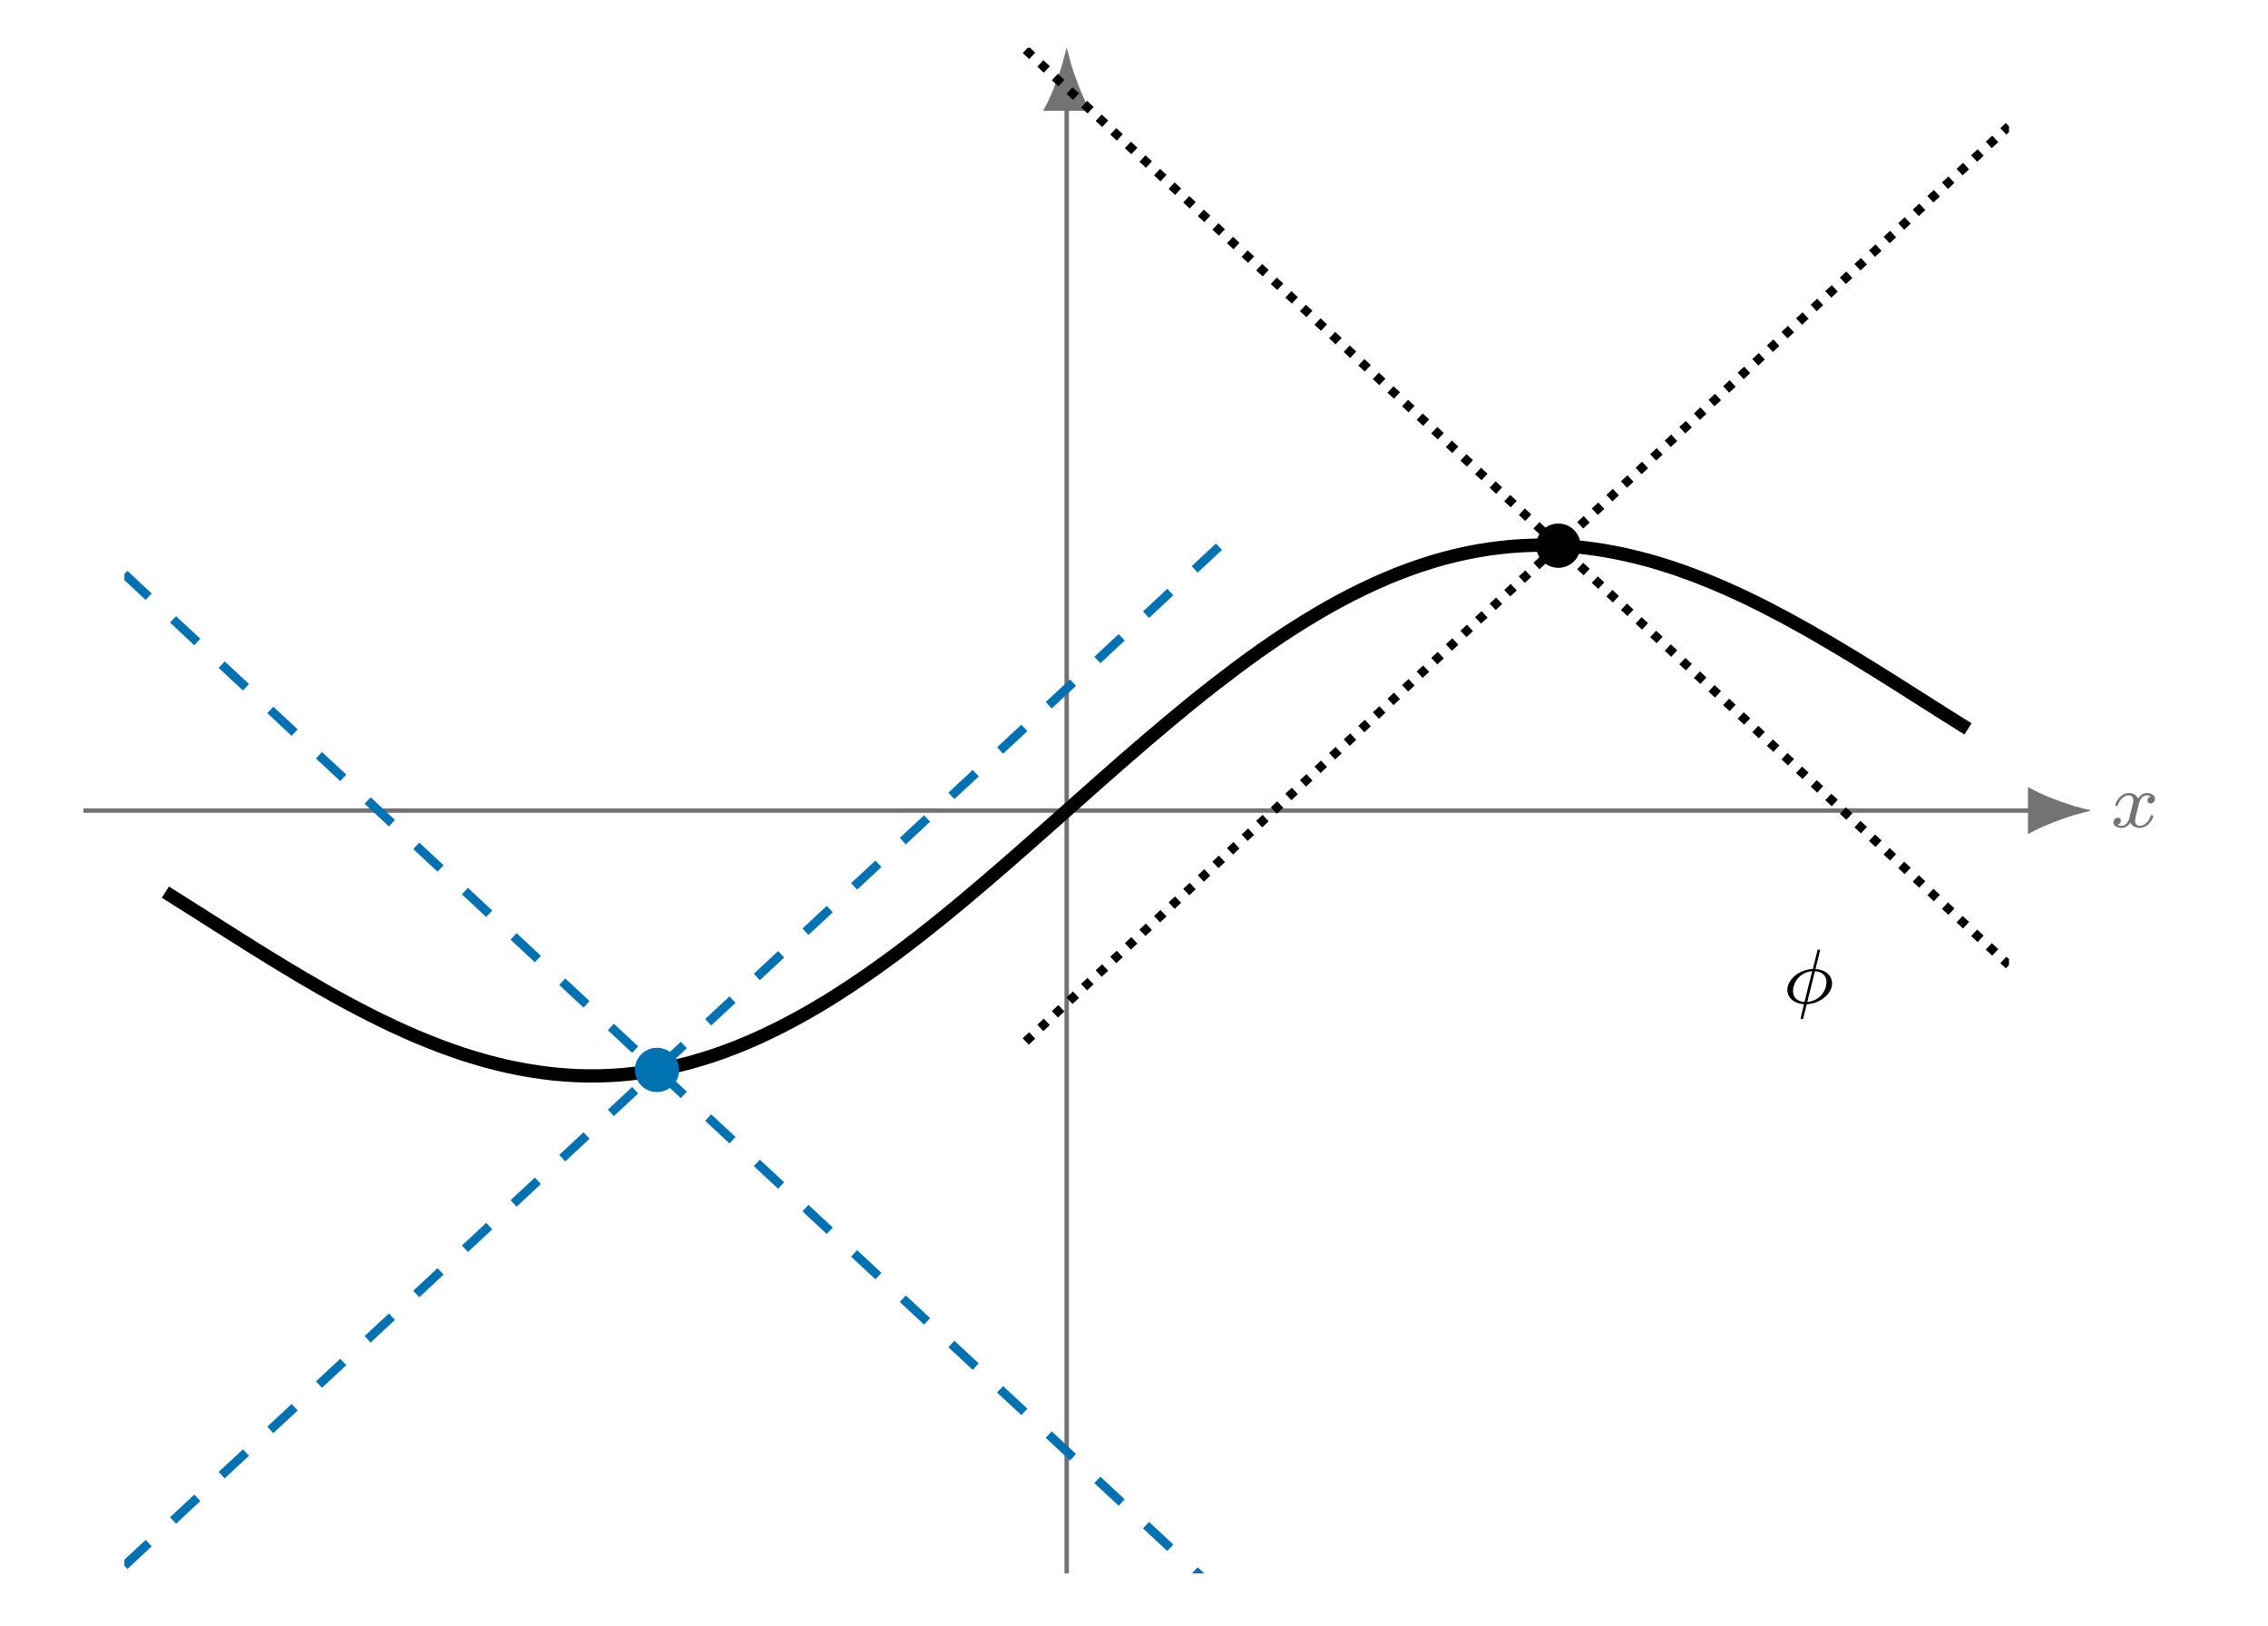
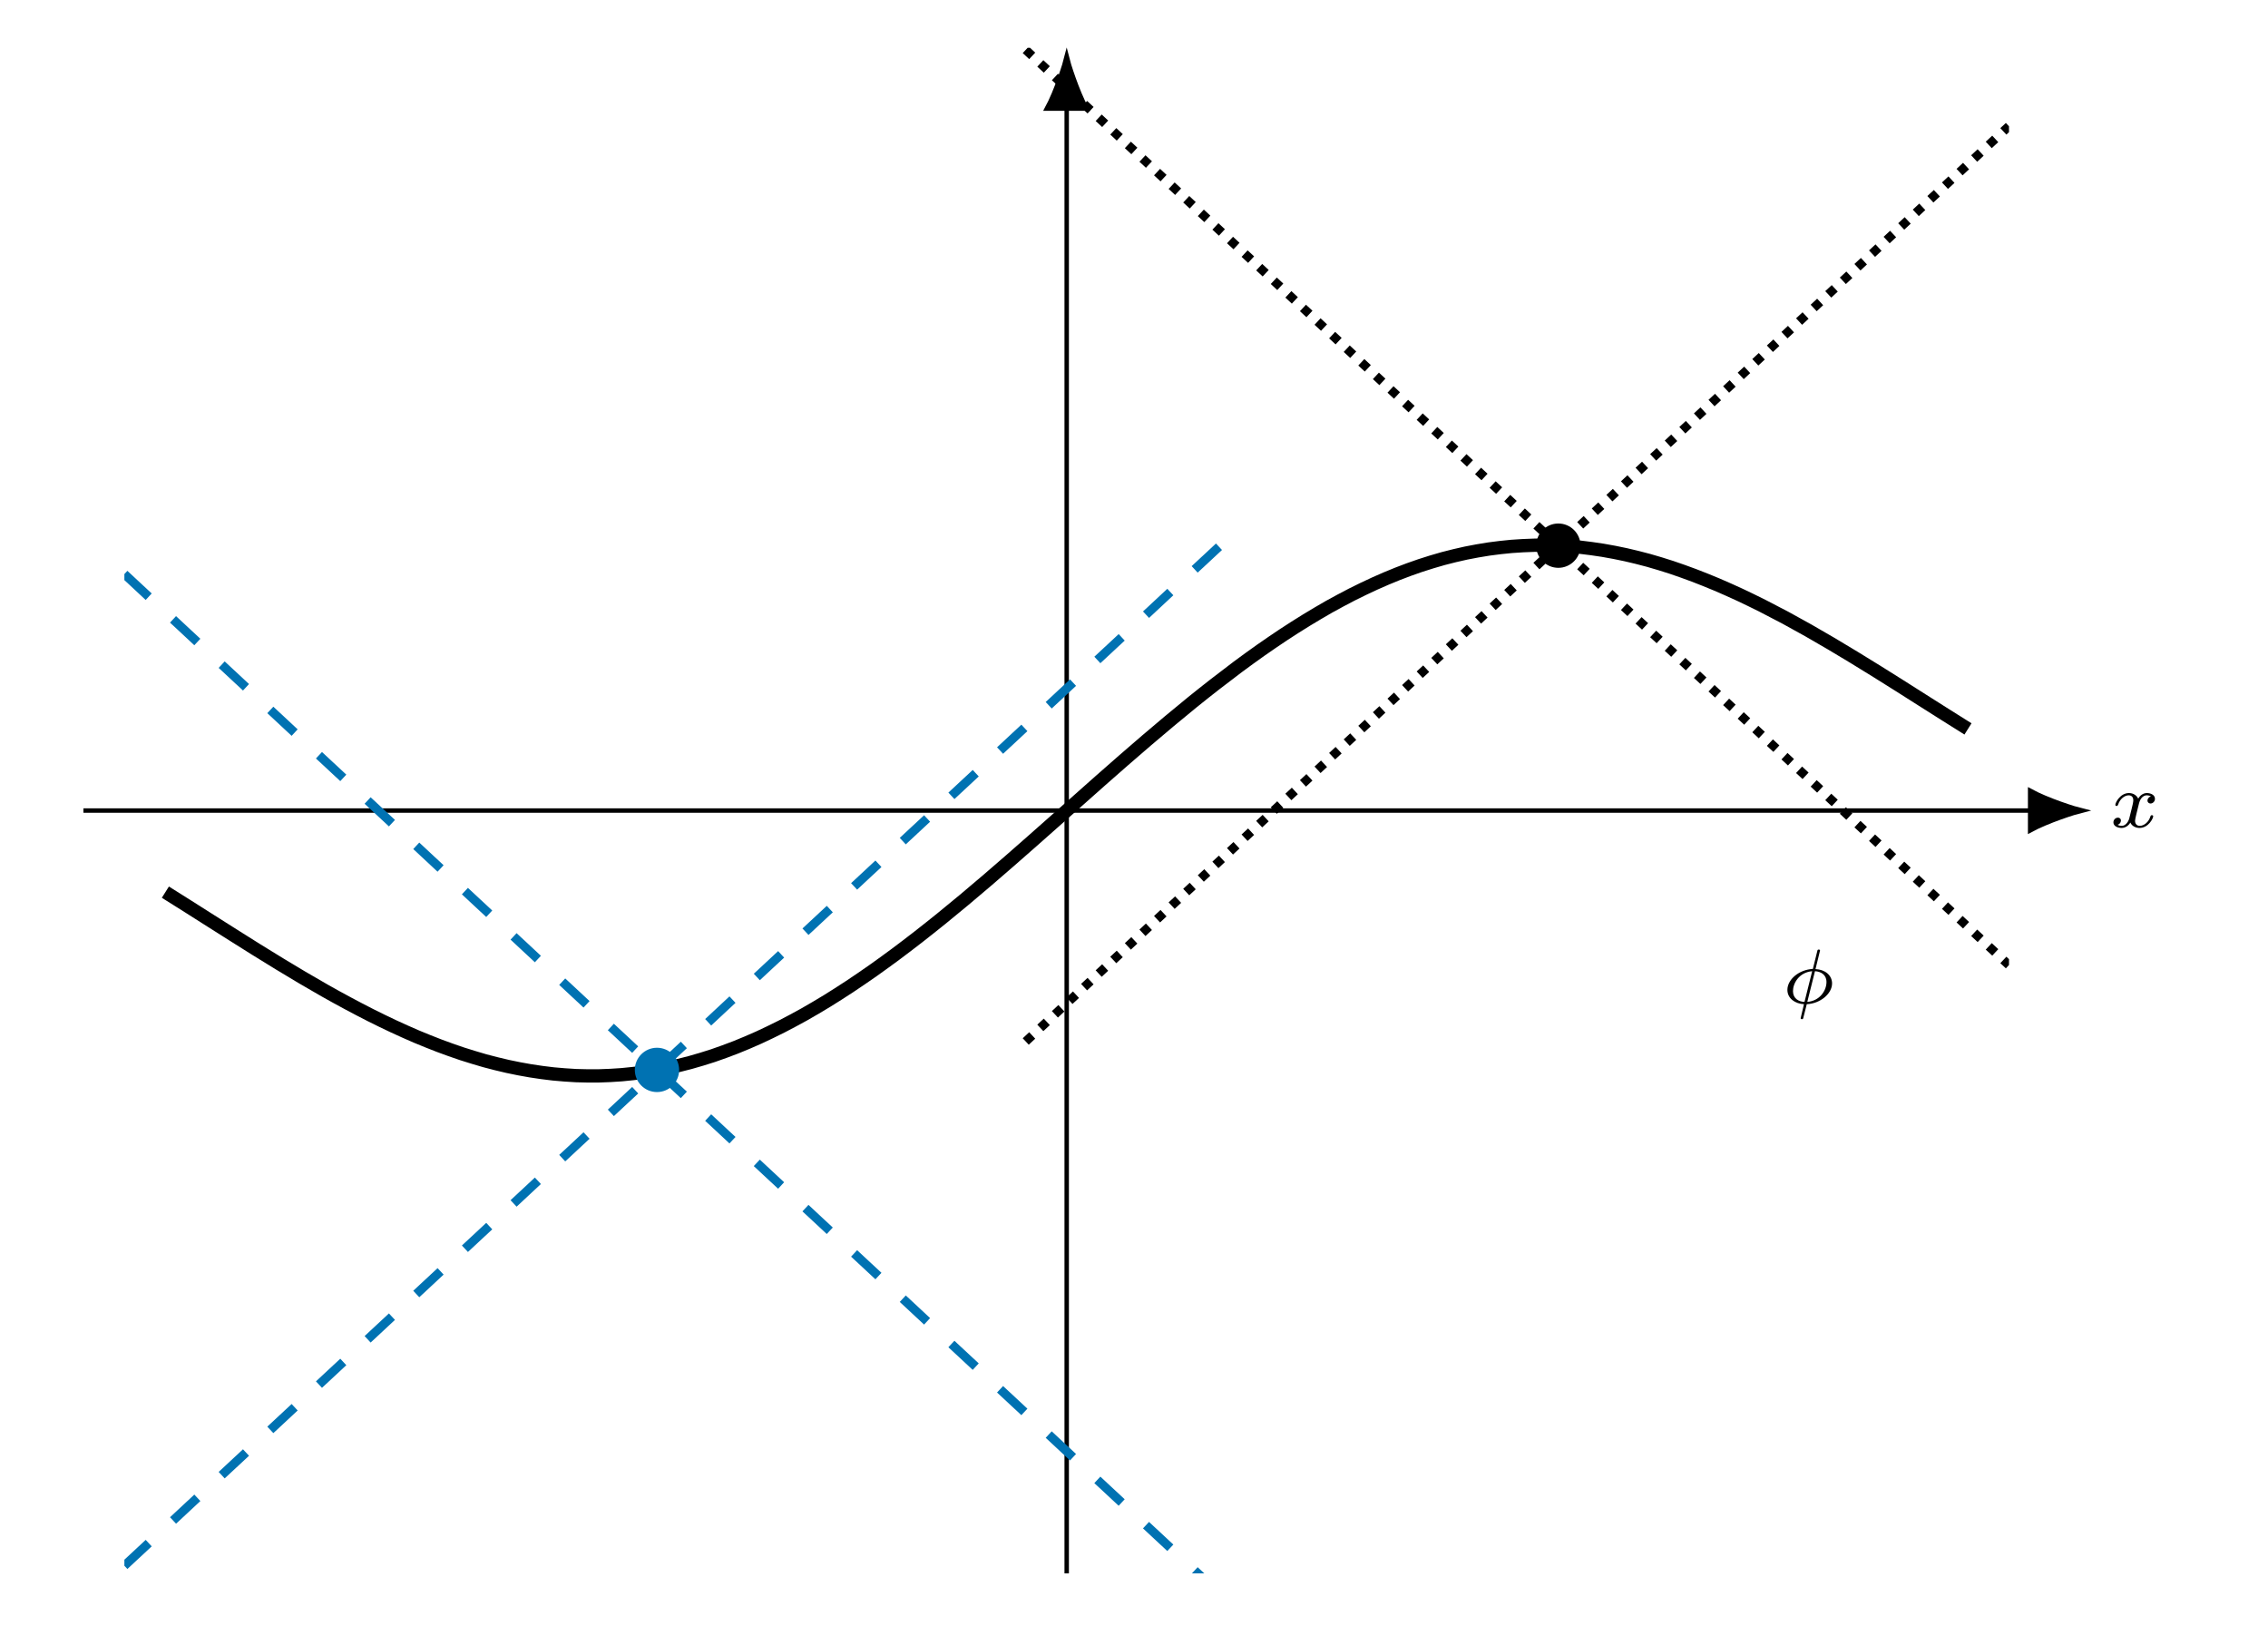
<svg xmlns="http://www.w3.org/2000/svg" xmlns:xlink="http://www.w3.org/1999/xlink" width="203.084pt" height="145.566pt" viewBox="0 0 203.084 145.566">
  <defs>
    <g>
      <g id="glyph-0-0">
        <path d="M 1.734 -0.734 C 1.656 -0.5 1.422 -0.125 1.078 -0.125 C 1.047 -0.125 0.844 -0.125 0.703 -0.219 C 0.984 -0.312 1 -0.562 1 -0.609 C 1 -0.75 0.891 -0.859 0.734 -0.859 C 0.531 -0.859 0.328 -0.688 0.328 -0.438 C 0.328 -0.094 0.719 0.062 1.062 0.062 C 1.375 0.062 1.672 -0.125 1.844 -0.422 C 2 -0.062 2.391 0.062 2.656 0.062 C 3.469 0.062 3.891 -0.797 3.891 -0.984 C 3.891 -1.078 3.797 -1.078 3.781 -1.078 C 3.672 -1.078 3.672 -1.047 3.641 -0.969 C 3.5 -0.484 3.078 -0.125 2.688 -0.125 C 2.422 -0.125 2.266 -0.312 2.266 -0.578 C 2.266 -0.75 2.438 -1.391 2.625 -2.156 C 2.766 -2.688 3.078 -2.859 3.312 -2.859 C 3.328 -2.859 3.531 -2.859 3.688 -2.766 C 3.469 -2.703 3.375 -2.516 3.375 -2.391 C 3.375 -2.234 3.5 -2.125 3.656 -2.125 C 3.812 -2.125 4.047 -2.266 4.047 -2.547 C 4.047 -2.938 3.594 -3.062 3.328 -3.062 C 2.969 -3.062 2.703 -2.828 2.547 -2.562 C 2.422 -2.844 2.109 -3.062 1.719 -3.062 C 0.938 -3.062 0.5 -2.203 0.5 -2 C 0.5 -1.906 0.594 -1.906 0.609 -1.906 C 0.703 -1.906 0.703 -1.938 0.75 -2.031 C 0.922 -2.562 1.359 -2.859 1.688 -2.859 C 1.922 -2.859 2.109 -2.734 2.109 -2.406 C 2.109 -2.266 2.031 -1.922 1.969 -1.688 Z M 1.734 -0.734 " />
      </g>
      <g id="glyph-0-1">
        <path d="M 3.406 -4.719 C 3.406 -4.812 3.328 -4.812 3.297 -4.812 C 3.188 -4.812 3.188 -4.781 3.156 -4.656 L 2.766 -3.078 C 1.531 -3.016 0.484 -2.141 0.484 -1.203 C 0.484 -0.422 1.203 0.047 1.969 0.078 C 1.922 0.297 1.859 0.516 1.812 0.734 C 1.734 1.047 1.672 1.312 1.672 1.328 C 1.672 1.422 1.75 1.422 1.781 1.422 C 1.875 1.422 1.891 1.391 1.922 1.25 L 2.219 0.078 C 3.406 0.031 4.484 -0.844 4.484 -1.781 C 4.484 -2.516 3.844 -3.031 3 -3.062 Z M 2.016 -0.125 C 1.484 -0.141 0.984 -0.438 0.984 -1.094 C 0.984 -1.781 1.516 -2.766 2.703 -2.875 Z M 2.953 -2.875 C 3.484 -2.844 3.984 -2.562 3.984 -1.906 C 3.984 -1.141 3.391 -0.219 2.266 -0.125 Z M 2.953 -2.875 " />
      </g>
    </g>
    <clipPath id="clip-0">
      <path clip-rule="nonzero" d="M 88 0.109 L 103 0.109 L 103 16 L 88 16 Z M 88 0.109 " />
    </clipPath>
    <clipPath id="clip-1">
      <path clip-rule="nonzero" d="M 11.137 36 L 122 36 L 122 140.859 L 11.137 140.859 Z M 11.137 36 " />
    </clipPath>
    <clipPath id="clip-2">
      <path clip-rule="nonzero" d="M 11.137 40 L 122 40 L 122 140.859 L 11.137 140.859 Z M 11.137 40 " />
    </clipPath>
    <clipPath id="clip-3">
      <path clip-rule="nonzero" d="M 80 4.277 L 179.891 4.277 L 179.891 105 L 80 105 Z M 80 4.277 " />
    </clipPath>
    <clipPath id="clip-4">
      <path clip-rule="nonzero" d="M 80 4.277 L 179.891 4.277 L 179.891 98 L 80 98 Z M 80 4.277 " />
    </clipPath>
    <clipPath id="clip-5">
      <path clip-rule="nonzero" d="M 11.137 31 L 179.891 31 L 179.891 114 L 11.137 114 Z M 11.137 31 " />
    </clipPath>
  </defs>
-   <path fill="none" stroke-width="0.399" stroke-linecap="butt" stroke-linejoin="miter" stroke="rgb(45%, 45%, 45%)" stroke-opacity="1" stroke-miterlimit="10" d="M -88.444 0.001 L 86.659 0.001 " transform="matrix(0.99551, 0, 0, -0.99551, 95.51518, 72.56697)" />
-   <path fill-rule="nonzero" fill="rgb(45%, 45%, 45%)" fill-opacity="1" stroke-width="0.399" stroke-linecap="butt" stroke-linejoin="miter" stroke="rgb(45%, 45%, 45%)" stroke-opacity="1" stroke-miterlimit="10" d="M 4.648 0.001 C 4.079 0.138 1.567 0.923 0.002 1.778 L 0.002 -1.781 C 1.567 -0.925 4.079 -0.137 4.648 0.001 Z M 4.648 0.001 " transform="matrix(0.99551, 0, 0, -0.99551, 181.7833, 72.56697)" />
-   <g fill="rgb(45%, 45%, 45%)" fill-opacity="1">
+   <path fill="none" stroke-width="0.399" stroke-linecap="butt" stroke-linejoin="miter" stroke="rgb(0%, 0%, 0%)" stroke-opacity="1" stroke-miterlimit="10" d="M -88.444 0.001 L 86.659 0.001 " transform="matrix(0.99551, 0, 0, -0.99551, 95.51518, 72.56697)" />
+   <path fill-rule="nonzero" fill="rgb(0%, 0%, 0%)" fill-opacity="1" stroke-width="0.399" stroke-linecap="butt" stroke-linejoin="miter" stroke="rgb(0%, 0%, 0%)" stroke-opacity="1" stroke-miterlimit="10" d="M 4.648 0.001 C 4.079 0.138 1.567 0.923 0.002 1.778 L 0.002 -1.781 C 1.567 -0.925 4.079 -0.137 4.648 0.001 Z M 4.648 0.001 " transform="matrix(0.99551, 0, 0, -0.99551, 181.7833, 72.56697)" />
+   <g fill="rgb(0%, 0%, 0%)" fill-opacity="1">
    <use xlink:href="#glyph-0-0" x="188.914" y="74.061" />
  </g>
-   <path fill="none" stroke-width="0.399" stroke-linecap="butt" stroke-linejoin="miter" stroke="rgb(45%, 45%, 45%)" stroke-opacity="1" stroke-miterlimit="10" d="M 0 -68.6 L 0 63.128 " transform="matrix(0.99551, 0, 0, -0.99551, 95.51518, 72.56697)" />
-   <path fill-rule="nonzero" fill="rgb(45%, 45%, 45%)" fill-opacity="1" d="M 95.516 5.094 C 95.379 5.66 94.594 8.16 93.742 9.723 L 97.285 9.723 C 96.434 8.16 95.652 5.66 95.516 5.094 Z M 95.516 5.094 " />
+   <path fill="none" stroke-width="0.399" stroke-linecap="butt" stroke-linejoin="miter" stroke="rgb(0%, 0%, 0%)" stroke-opacity="1" stroke-miterlimit="10" d="M 0 -68.6 L 0 63.128 " transform="matrix(0.99551, 0, 0, -0.99551, 95.51518, 72.56697)" />
+   <path fill-rule="nonzero" fill="rgb(0%, 0%, 0%)" fill-opacity="1" d="M 95.516 5.094 C 95.379 5.66 94.594 8.16 93.742 9.723 L 97.285 9.723 C 96.434 8.16 95.652 5.66 95.516 5.094 Z M 95.516 5.094 " />
  <g clip-path="url(#clip-0)">
-     <path fill="none" stroke-width="0.399" stroke-linecap="butt" stroke-linejoin="miter" stroke="rgb(45%, 45%, 45%)" stroke-opacity="1" stroke-miterlimit="10" d="M 4.648 -0 C 4.079 0.137 1.568 0.926 -0.002 1.781 L -0.002 -1.778 C 1.568 -0.923 4.079 -0.138 4.648 -0 Z M 4.648 -0 " transform="matrix(0, -0.99551, -0.99551, 0, 95.51518, 9.720968)" />
+     <path fill="none" stroke-width="0.399" stroke-linecap="butt" stroke-linejoin="miter" stroke="rgb(0%, 0%, 0%)" stroke-opacity="1" stroke-miterlimit="10" d="M 4.648 -0 C 4.079 0.137 1.568 0.926 -0.002 1.781 L -0.002 -1.778 C 1.568 -0.923 4.079 -0.138 4.648 -0 Z M 4.648 -0 " transform="matrix(0, -0.99551, -0.99551, 0, 95.51518, 9.720968)" />
  </g>
  <g clip-path="url(#clip-1)">
    <path fill="none" stroke-width="0.797" stroke-linecap="butt" stroke-linejoin="miter" stroke="rgb(0%, 44.707%, 69.803%)" stroke-opacity="1" stroke-dasharray="2.989 2.989" stroke-miterlimit="10" d="M -84.759 -67.914 L -80.612 -64.057 L -76.468 -60.196 L -72.32 -56.338 L -68.177 -52.481 L -64.029 -48.62 L -55.742 -40.906 L -51.595 -37.049 L -47.451 -33.188 L -43.303 -29.33 L -39.16 -25.473 L -35.012 -21.616 L -30.869 -17.755 L -26.725 -13.898 L -22.577 -10.041 L -18.434 -6.18 L -14.286 -2.322 L -10.143 1.535 L -5.995 5.396 L 2.292 13.11 L 6.44 16.967 L 10.583 20.828 L 14.731 24.686 " transform="matrix(0.99551, 0, 0, -0.99551, 95.51518, 72.56697)" />
  </g>
  <g clip-path="url(#clip-2)">
    <path fill="none" stroke-width="0.797" stroke-linecap="butt" stroke-linejoin="miter" stroke="rgb(0%, 44.707%, 69.803%)" stroke-opacity="1" stroke-dasharray="2.989 2.989" stroke-miterlimit="10" d="M -84.759 21.268 L -80.612 17.407 L -76.468 13.55 L -72.32 9.693 L -68.177 5.831 L -64.029 1.974 L -59.886 -1.883 L -55.742 -5.744 L -51.595 -9.601 L -47.451 -13.458 L -43.303 -17.319 L -39.16 -21.177 L -35.012 -25.034 L -30.869 -28.891 L -26.725 -32.752 L -22.577 -36.609 L -18.434 -40.466 L -14.286 -44.323 L -10.143 -48.185 L -5.995 -52.042 L -1.852 -55.899 L 2.292 -59.76 L 6.44 -63.617 L 10.583 -67.474 L 14.731 -71.335 " transform="matrix(0.99551, 0, 0, -0.99551, 95.51518, 72.56697)" />
  </g>
  <g clip-path="url(#clip-3)">
    <path fill="none" stroke-width="0.797" stroke-linecap="butt" stroke-linejoin="miter" stroke="rgb(0%, 0%, 0%)" stroke-opacity="1" stroke-dasharray="0.797 0.996" stroke-miterlimit="10" d="M -3.684 -20.768 L 0 -17.335 L 44.215 23.818 L 47.903 27.248 L 73.695 51.254 L 77.379 54.688 L 84.748 61.546 " transform="matrix(0.99551, 0, 0, -0.99551, 95.51518, 72.56697)" />
  </g>
  <g clip-path="url(#clip-4)">
    <path fill="none" stroke-width="0.797" stroke-linecap="butt" stroke-linejoin="miter" stroke="rgb(0%, 0%, 0%)" stroke-opacity="1" stroke-dasharray="0.797 0.996" stroke-miterlimit="10" d="M -3.684 68.413 L 18.423 47.836 L 22.108 44.403 L 44.215 23.826 L 47.903 20.397 L 84.748 -13.898 " transform="matrix(0.99551, 0, 0, -0.99551, 95.51518, 72.56697)" />
  </g>
  <g clip-path="url(#clip-5)">
    <path fill="none" stroke-width="1.196" stroke-linecap="butt" stroke-linejoin="miter" stroke="rgb(0%, 0%, 0%)" stroke-opacity="1" stroke-miterlimit="10" d="M -81.071 -7.337 C -81.071 -7.337 -79.587 -8.271 -79.018 -8.628 C -78.449 -8.989 -77.535 -9.57 -76.966 -9.931 C -76.397 -10.292 -75.483 -10.872 -74.914 -11.23 C -74.345 -11.591 -73.431 -12.163 -72.862 -12.52 C -72.293 -12.874 -71.379 -13.439 -70.81 -13.784 C -70.241 -14.129 -69.326 -14.679 -68.758 -15.016 C -68.189 -15.35 -67.274 -15.879 -66.705 -16.205 C -66.136 -16.527 -65.222 -17.033 -64.653 -17.335 C -64.084 -17.641 -63.17 -18.12 -62.601 -18.406 C -62.032 -18.693 -61.118 -19.14 -60.549 -19.403 C -59.98 -19.67 -59.066 -20.078 -58.497 -20.321 C -57.928 -20.561 -57.013 -20.929 -56.444 -21.145 C -55.875 -21.361 -54.961 -21.687 -54.392 -21.875 C -53.819 -22.059 -52.909 -22.338 -52.34 -22.499 C -51.767 -22.656 -50.857 -22.883 -50.288 -23.009 C -49.715 -23.135 -48.805 -23.315 -48.232 -23.405 C -47.663 -23.499 -46.752 -23.625 -46.18 -23.684 C -45.611 -23.743 -44.7 -23.809 -44.127 -23.837 C -43.558 -23.86 -42.644 -23.872 -42.075 -23.86 C -41.506 -23.849 -40.592 -23.802 -40.023 -23.755 C -39.454 -23.707 -38.54 -23.605 -37.971 -23.519 C -37.402 -23.437 -36.488 -23.276 -35.919 -23.154 C -35.35 -23.036 -34.435 -22.817 -33.866 -22.66 C -33.298 -22.507 -32.383 -22.228 -31.814 -22.04 C -31.245 -21.848 -30.331 -21.514 -29.762 -21.29 C -29.193 -21.067 -28.279 -20.678 -27.71 -20.419 C -27.141 -20.16 -26.227 -19.721 -25.658 -19.43 C -25.089 -19.14 -24.175 -18.65 -23.606 -18.332 C -23.037 -18.01 -22.122 -17.472 -21.553 -17.123 C -20.984 -16.774 -20.07 -16.189 -19.501 -15.813 C -18.932 -15.436 -18.018 -14.812 -17.449 -14.412 C -16.88 -14.012 -15.966 -13.348 -15.397 -12.925 C -14.824 -12.501 -13.914 -11.806 -13.345 -11.363 C -12.772 -10.92 -11.861 -10.19 -11.289 -9.731 C -10.72 -9.272 -9.809 -8.518 -9.236 -8.043 C -8.667 -7.569 -7.757 -6.792 -7.184 -6.305 C -6.615 -5.819 -5.701 -5.026 -5.132 -4.531 C -4.563 -4.037 -3.649 -3.233 -3.08 -2.73 C -2.511 -2.228 -1.597 -1.416 -1.028 -0.914 C -0.459 -0.408 0.456 0.405 1.025 0.907 C 1.594 1.413 2.508 2.225 3.077 2.728 C 3.646 3.226 4.56 4.03 5.129 4.529 C 5.698 5.023 6.612 5.816 7.181 6.302 C 7.75 6.789 8.664 7.562 9.233 8.037 C 9.802 8.511 10.717 9.265 11.285 9.728 C 11.854 10.187 12.769 10.917 13.338 11.356 C 13.907 11.8 14.821 12.498 15.39 12.922 C 15.959 13.346 16.873 14.009 17.442 14.409 C 18.011 14.809 18.925 15.433 19.494 15.81 C 20.063 16.187 20.977 16.767 21.546 17.116 C 22.119 17.466 23.03 18.007 23.599 18.329 C 24.171 18.647 25.082 19.137 25.651 19.428 C 26.224 19.718 27.134 20.157 27.707 20.416 C 28.276 20.675 29.186 21.064 29.759 21.288 C 30.328 21.515 31.242 21.849 31.811 22.037 C 32.38 22.229 33.294 22.504 33.863 22.661 C 34.432 22.814 35.347 23.038 35.916 23.155 C 36.485 23.273 37.399 23.438 37.968 23.52 C 38.537 23.603 39.451 23.709 40.02 23.756 C 40.589 23.803 41.503 23.85 42.072 23.862 C 42.641 23.869 43.555 23.862 44.124 23.834 C 44.693 23.811 45.608 23.744 46.177 23.685 C 46.745 23.622 47.66 23.501 48.229 23.406 C 48.798 23.316 49.712 23.136 50.281 23.01 C 50.85 22.885 51.764 22.657 52.333 22.5 C 52.902 22.343 53.816 22.064 54.385 21.876 C 54.954 21.688 55.868 21.362 56.437 21.146 C 57.006 20.93 57.921 20.562 58.49 20.322 C 59.063 20.079 59.973 19.671 60.542 19.408 C 61.115 19.141 62.025 18.698 62.594 18.411 C 63.167 18.121 64.077 17.646 64.65 17.34 C 65.219 17.034 66.129 16.528 66.702 16.206 C 67.271 15.884 68.182 15.355 68.754 15.017 C 69.323 14.684 70.238 14.134 70.807 13.785 C 71.376 13.44 72.29 12.875 72.859 12.522 C 73.428 12.168 74.342 11.592 74.911 11.235 C 75.48 10.874 76.394 10.293 76.963 9.932 C 77.532 9.571 78.446 8.994 79.015 8.633 C 79.584 8.272 81.068 7.342 81.068 7.342 " transform="matrix(0.99551, 0, 0, -0.99551, 95.51518, 72.56697)" />
  </g>
  <path fill-rule="nonzero" fill="rgb(0%, 44.707%, 69.803%)" fill-opacity="1" stroke-width="0.399" stroke-linecap="butt" stroke-linejoin="miter" stroke="rgb(0%, 44.707%, 69.803%)" stroke-opacity="1" stroke-miterlimit="10" d="M -35.059 -23.323 C -35.059 -22.334 -35.86 -21.53 -36.853 -21.53 C -37.841 -21.53 -38.646 -22.334 -38.646 -23.323 C -38.646 -24.316 -37.841 -25.116 -36.853 -25.116 C -35.86 -25.116 -35.059 -24.316 -35.059 -23.323 Z M -35.059 -23.323 " transform="matrix(0.99551, 0, 0, -0.99551, 95.51518, 72.56697)" />
  <path fill-rule="nonzero" fill="rgb(0%, 0%, 0%)" fill-opacity="1" stroke-width="0.399" stroke-linecap="butt" stroke-linejoin="miter" stroke="rgb(0%, 0%, 0%)" stroke-opacity="1" stroke-miterlimit="10" d="M 46.016 23.822 C 46.016 24.815 45.211 25.616 44.222 25.616 C 43.23 25.616 42.429 24.815 42.429 23.822 C 42.429 22.834 43.23 22.029 44.222 22.029 C 45.211 22.029 46.016 22.834 46.016 23.822 Z M 46.016 23.822 " transform="matrix(0.99551, 0, 0, -0.99551, 95.51518, 72.56697)" />
  <g fill="rgb(0%, 0%, 0%)" fill-opacity="1">
    <use xlink:href="#glyph-0-1" x="159.565" y="89.823" />
  </g>
</svg>
